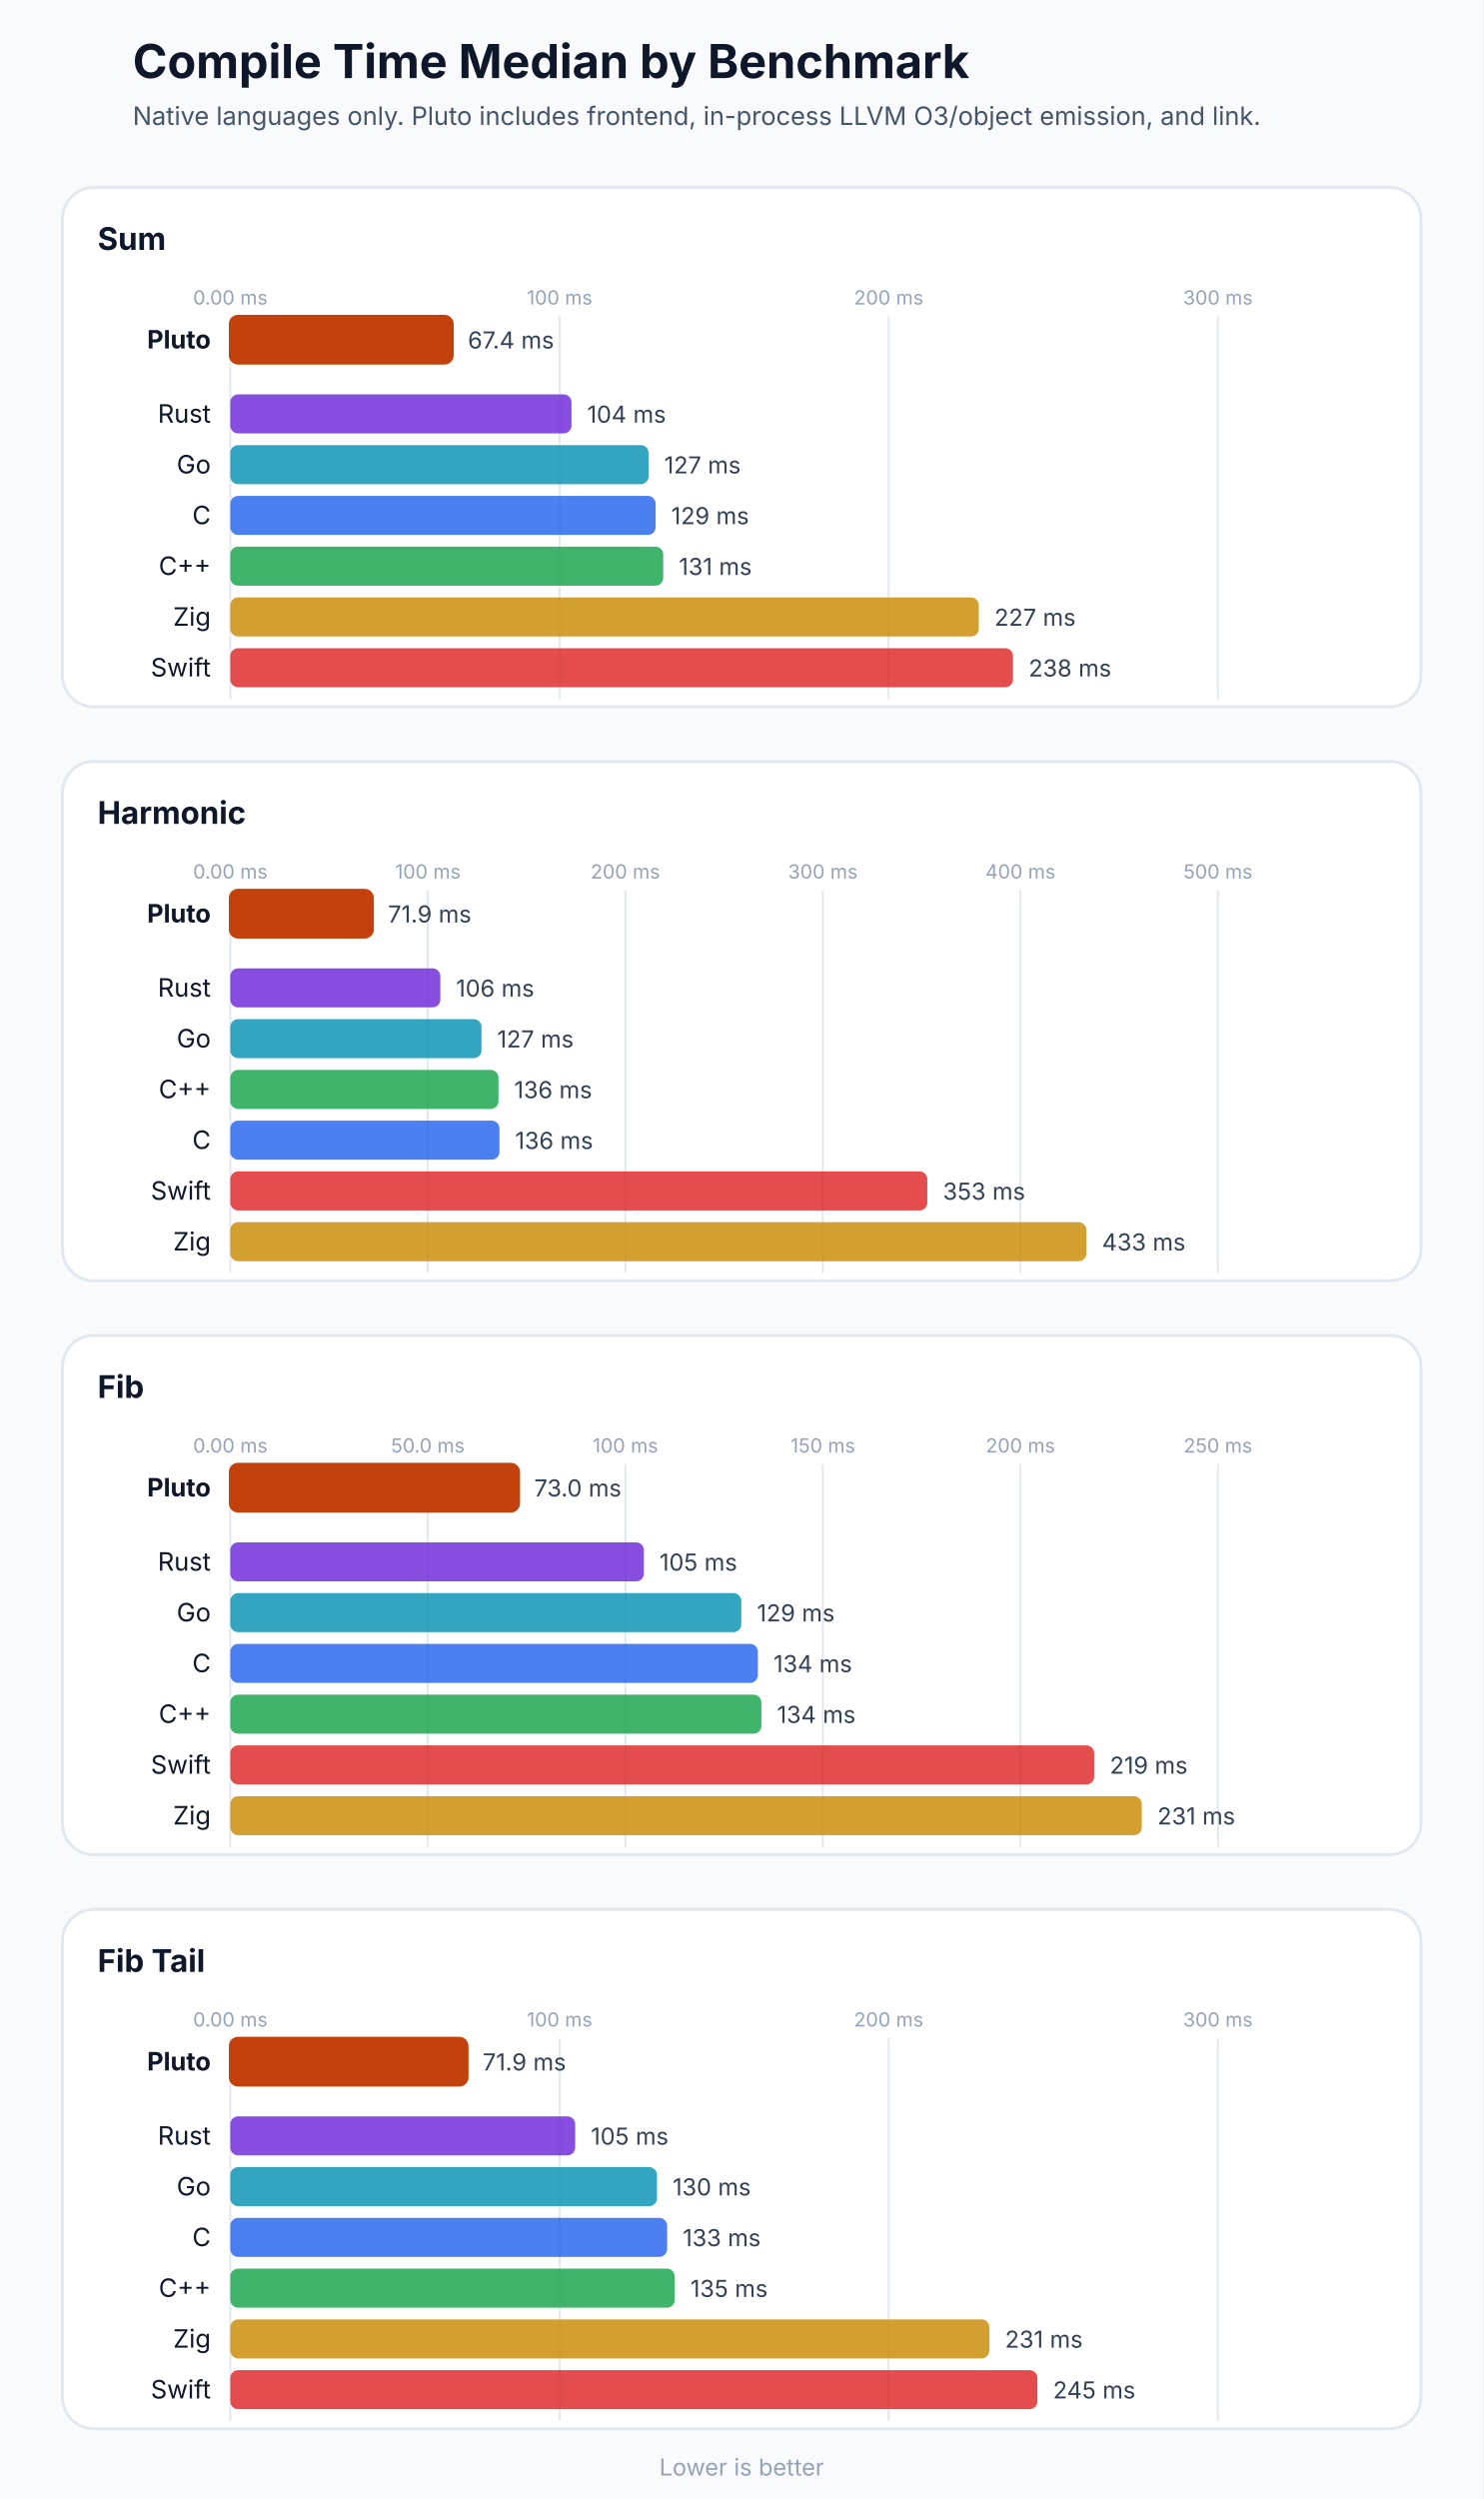
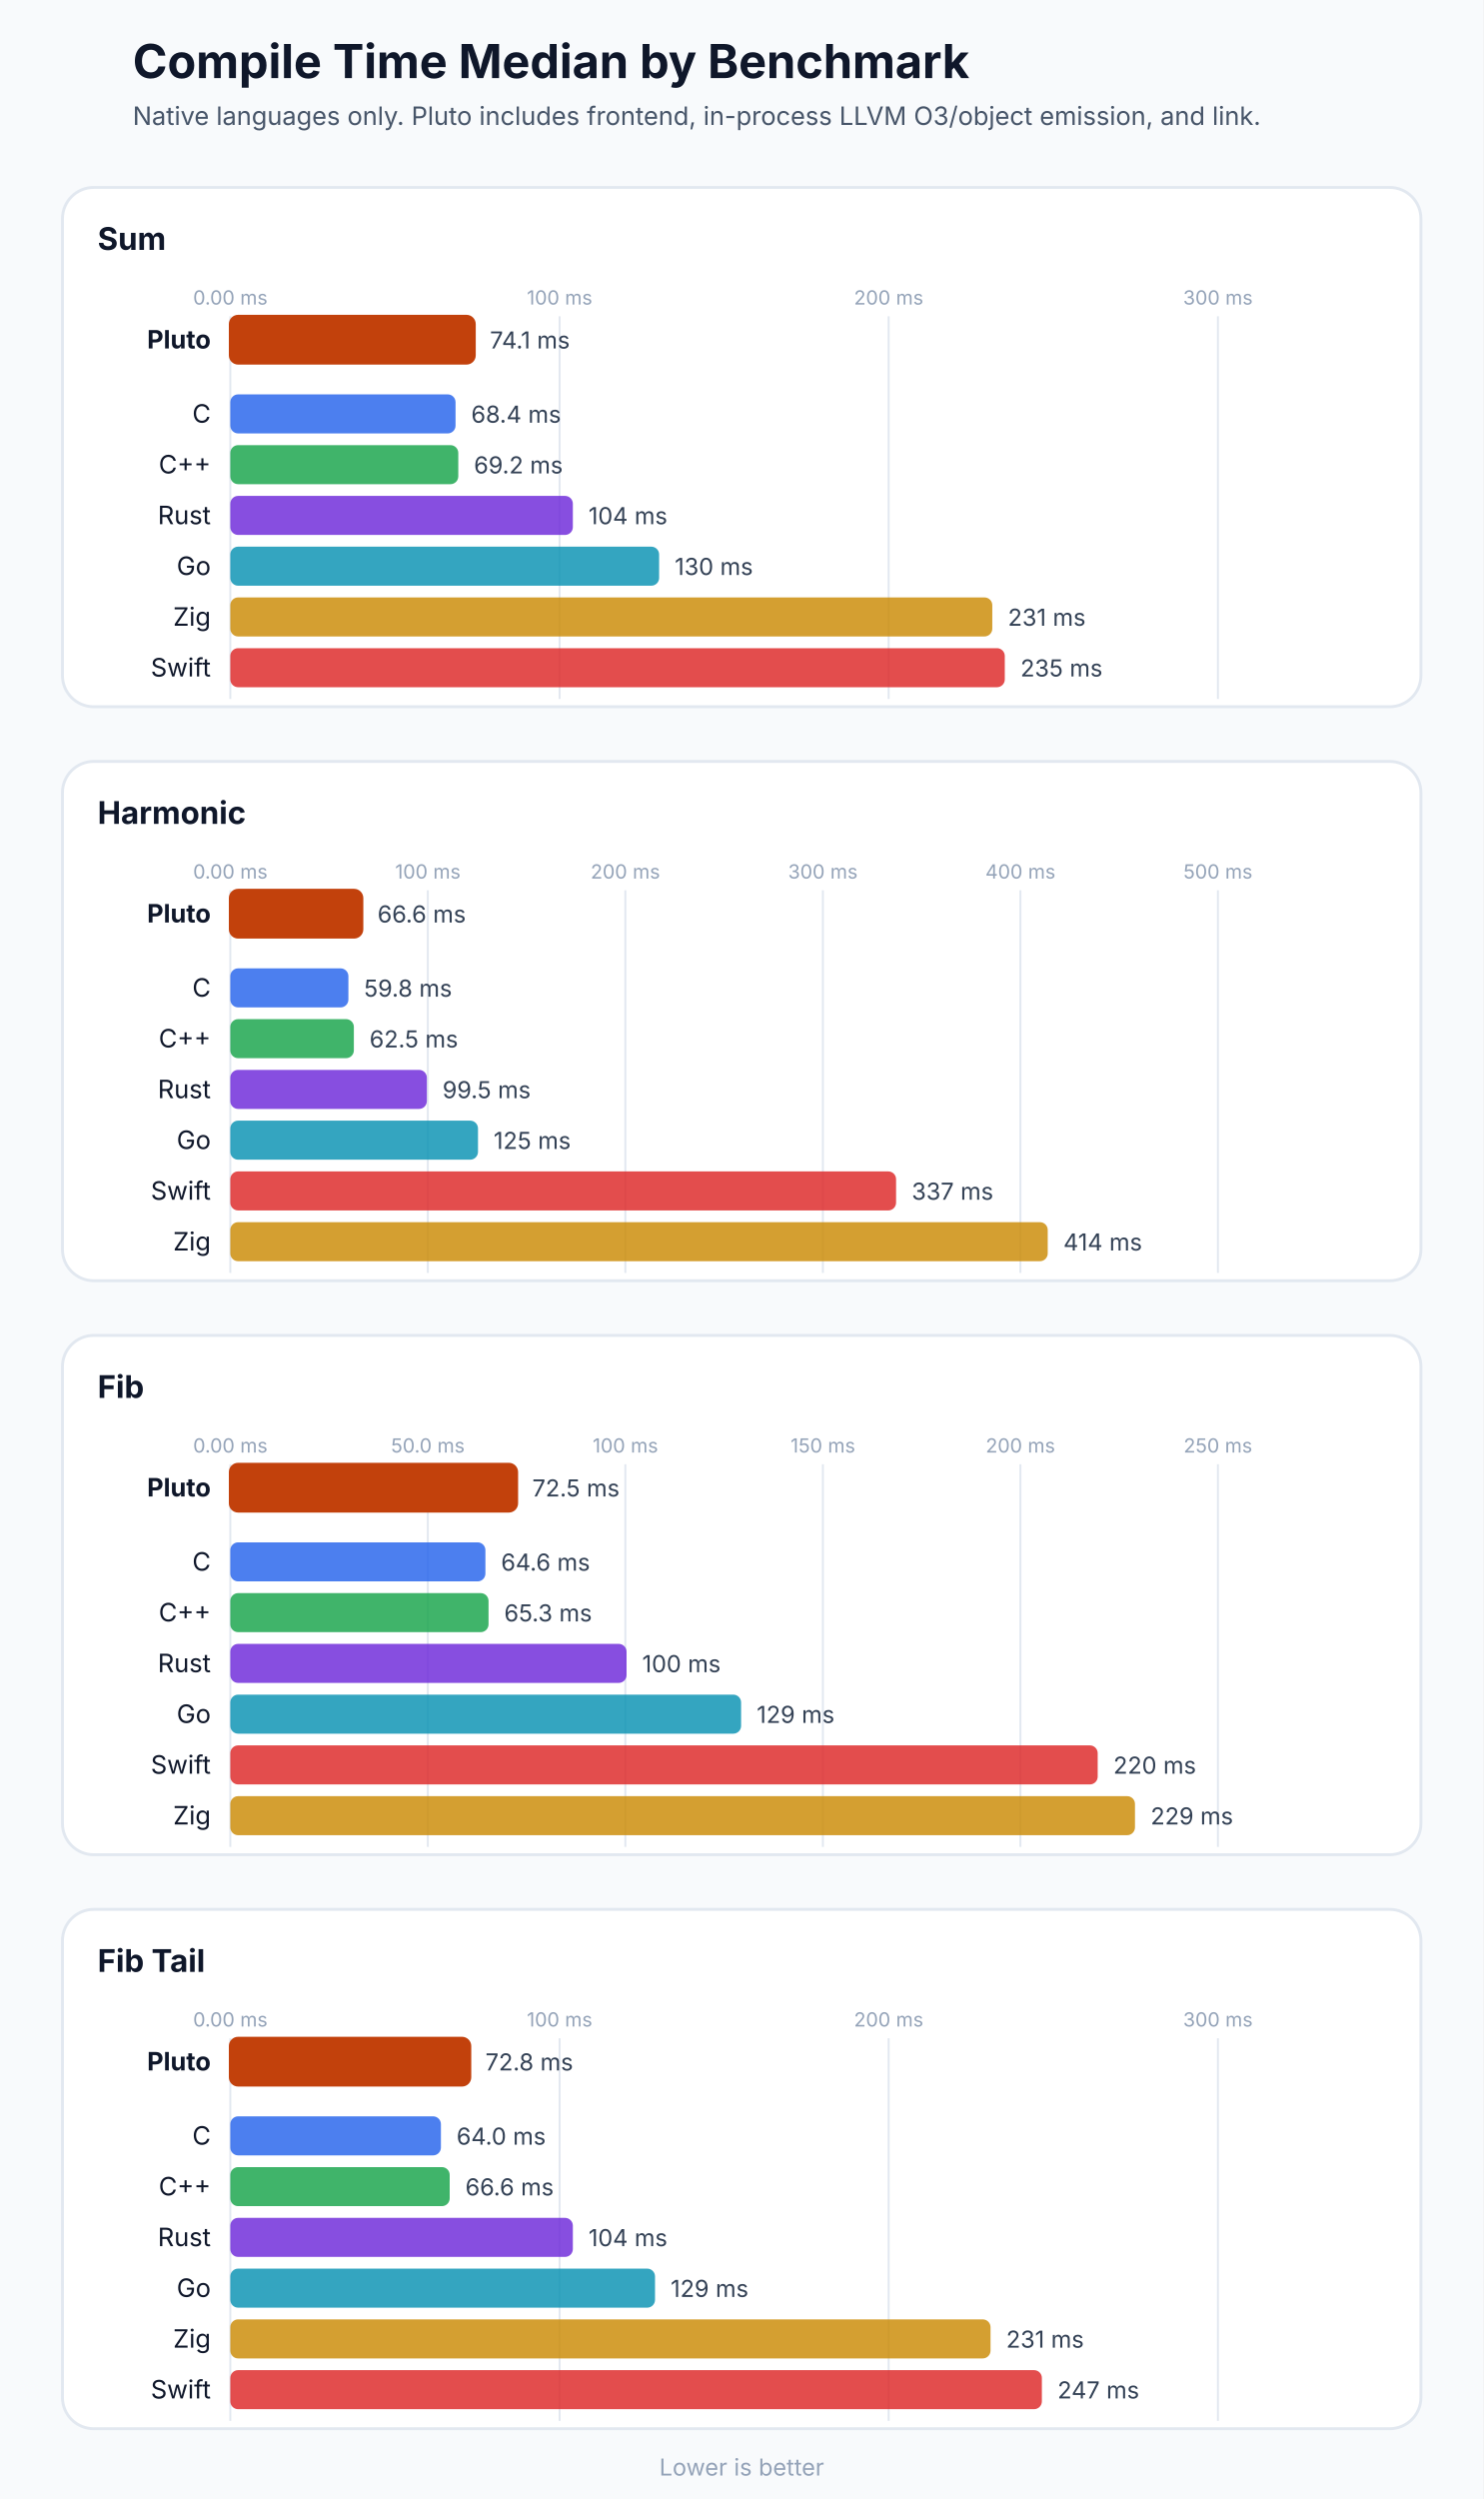
<svg xmlns="http://www.w3.org/2000/svg" width="760" height="1280" viewBox="0 0 760 1280" role="img" aria-labelledby="chart-title chart-desc">
  <rect width="760" height="1280" fill="#f8fafc" />
  <text x="68" y="40" fill="#0f172a" font-size="24" font-weight="700" font-family="ui-sans-serif, system-ui, -apple-system, BlinkMacSystemFont, sans-serif">Compile Time Median by Benchmark</text>
  <text x="68" y="64" fill="#475569" font-size="13" font-family="ui-sans-serif, system-ui, -apple-system, BlinkMacSystemFont, sans-serif">Native languages only. Pluto includes frontend, in-process LLVM O3/object emission, and link.</text>
  <rect x="32" y="96" width="696" height="266" rx="16" fill="#ffffff" stroke="#e2e8f0" stroke-width="1.5" />
  <text x="50" y="128" fill="#0f172a" font-size="16" font-weight="700" font-family="ui-sans-serif, system-ui, -apple-system, BlinkMacSystemFont, sans-serif">Sum</text>
  <line x1="118.0" y1="162" x2="118.0" y2="358" stroke="#e2e8f0" stroke-width="1" />
  <text x="118.0" y="156" text-anchor="middle" fill="#94a3b8" font-size="10" font-family="ui-sans-serif, system-ui, -apple-system, BlinkMacSystemFont, sans-serif">0.00 ms</text>
  <line x1="286.7" y1="162" x2="286.7" y2="358" stroke="#e2e8f0" stroke-width="1" />
  <text x="286.7" y="156" text-anchor="middle" fill="#94a3b8" font-size="10" font-family="ui-sans-serif, system-ui, -apple-system, BlinkMacSystemFont, sans-serif">100 ms</text>
  <line x1="455.3" y1="162" x2="455.3" y2="358" stroke="#e2e8f0" stroke-width="1" />
  <text x="455.3" y="156" text-anchor="middle" fill="#94a3b8" font-size="10" font-family="ui-sans-serif, system-ui, -apple-system, BlinkMacSystemFont, sans-serif">200 ms</text>
  <line x1="624.0" y1="162" x2="624.0" y2="358" stroke="#e2e8f0" stroke-width="1" />
  <text x="624.0" y="156" text-anchor="middle" fill="#94a3b8" font-size="10" font-family="ui-sans-serif, system-ui, -apple-system, BlinkMacSystemFont, sans-serif">300 ms</text>
  <text x="108" y="178.5" text-anchor="end" fill="#0f172a" font-size="13" font-weight="700" font-family="ui-sans-serif, system-ui, -apple-system, BlinkMacSystemFont, sans-serif">Pluto</text>
-   <rect x="118" y="162" width="113.7" height="24" rx="4" fill="#c2410c" fill-opacity="1.0" stroke="#c2410c" stroke-width="1.5" />
-   <text x="239.7" y="178.5" text-anchor="start" fill="#334155" font-size="12" font-family="ui-sans-serif, system-ui, -apple-system, BlinkMacSystemFont, sans-serif">67.4 ms</text>
-   <text x="108" y="216.5" text-anchor="end" fill="#0f172a" font-size="13" font-weight="400" font-family="ui-sans-serif, system-ui, -apple-system, BlinkMacSystemFont, sans-serif">Rust</text>
-   <rect x="118" y="202" width="174.8" height="20" rx="4" fill="#6d28d9" fill-opacity="0.82" />
-   <text x="300.8" y="216.5" text-anchor="start" fill="#334155" font-size="12" font-family="ui-sans-serif, system-ui, -apple-system, BlinkMacSystemFont, sans-serif">104 ms</text>
-   <text x="108" y="242.5" text-anchor="end" fill="#0f172a" font-size="13" font-weight="400" font-family="ui-sans-serif, system-ui, -apple-system, BlinkMacSystemFont, sans-serif">Go</text>
-   <rect x="118" y="228" width="214.3" height="20" rx="4" fill="#0891b2" fill-opacity="0.82" />
-   <text x="340.3" y="242.5" text-anchor="start" fill="#334155" font-size="12" font-family="ui-sans-serif, system-ui, -apple-system, BlinkMacSystemFont, sans-serif">127 ms</text>
-   <text x="108" y="268.5" text-anchor="end" fill="#0f172a" font-size="13" font-weight="400" font-family="ui-sans-serif, system-ui, -apple-system, BlinkMacSystemFont, sans-serif">C</text>
-   <rect x="118" y="254" width="217.9" height="20" rx="4" fill="#2563eb" fill-opacity="0.82" />
-   <text x="343.9" y="268.5" text-anchor="start" fill="#334155" font-size="12" font-family="ui-sans-serif, system-ui, -apple-system, BlinkMacSystemFont, sans-serif">129 ms</text>
-   <text x="108" y="294.5" text-anchor="end" fill="#0f172a" font-size="13" font-weight="400" font-family="ui-sans-serif, system-ui, -apple-system, BlinkMacSystemFont, sans-serif">C++</text>
-   <rect x="118" y="280" width="221.8" height="20" rx="4" fill="#16a34a" fill-opacity="0.82" />
-   <text x="347.8" y="294.5" text-anchor="start" fill="#334155" font-size="12" font-family="ui-sans-serif, system-ui, -apple-system, BlinkMacSystemFont, sans-serif">131 ms</text>
+   <rect x="118" y="162" width="125.0" height="24" rx="4" fill="#c2410c" fill-opacity="1.0" stroke="#c2410c" stroke-width="1.5" />
+   <text x="251.0" y="178.5" text-anchor="start" fill="#334155" font-size="12" font-family="ui-sans-serif, system-ui, -apple-system, BlinkMacSystemFont, sans-serif">74.1 ms</text>
+   <text x="108" y="216.5" text-anchor="end" fill="#0f172a" font-size="13" font-weight="400" font-family="ui-sans-serif, system-ui, -apple-system, BlinkMacSystemFont, sans-serif">C</text>
+   <rect x="118" y="202" width="115.4" height="20" rx="4" fill="#2563eb" fill-opacity="0.82" />
+   <text x="241.4" y="216.5" text-anchor="start" fill="#334155" font-size="12" font-family="ui-sans-serif, system-ui, -apple-system, BlinkMacSystemFont, sans-serif">68.4 ms</text>
+   <text x="108" y="242.5" text-anchor="end" fill="#0f172a" font-size="13" font-weight="400" font-family="ui-sans-serif, system-ui, -apple-system, BlinkMacSystemFont, sans-serif">C++</text>
+   <rect x="118" y="228" width="116.8" height="20" rx="4" fill="#16a34a" fill-opacity="0.82" />
+   <text x="242.8" y="242.5" text-anchor="start" fill="#334155" font-size="12" font-family="ui-sans-serif, system-ui, -apple-system, BlinkMacSystemFont, sans-serif">69.2 ms</text>
+   <text x="108" y="268.5" text-anchor="end" fill="#0f172a" font-size="13" font-weight="400" font-family="ui-sans-serif, system-ui, -apple-system, BlinkMacSystemFont, sans-serif">Rust</text>
+   <rect x="118" y="254" width="175.5" height="20" rx="4" fill="#6d28d9" fill-opacity="0.82" />
+   <text x="301.5" y="268.5" text-anchor="start" fill="#334155" font-size="12" font-family="ui-sans-serif, system-ui, -apple-system, BlinkMacSystemFont, sans-serif">104 ms</text>
+   <text x="108" y="294.5" text-anchor="end" fill="#0f172a" font-size="13" font-weight="400" font-family="ui-sans-serif, system-ui, -apple-system, BlinkMacSystemFont, sans-serif">Go</text>
+   <rect x="118" y="280" width="219.7" height="20" rx="4" fill="#0891b2" fill-opacity="0.82" />
+   <text x="345.7" y="294.5" text-anchor="start" fill="#334155" font-size="12" font-family="ui-sans-serif, system-ui, -apple-system, BlinkMacSystemFont, sans-serif">130 ms</text>
  <text x="108" y="320.5" text-anchor="end" fill="#0f172a" font-size="13" font-weight="400" font-family="ui-sans-serif, system-ui, -apple-system, BlinkMacSystemFont, sans-serif">Zig</text>
-   <rect x="118" y="306" width="383.5" height="20" rx="4" fill="#ca8a04" fill-opacity="0.82" />
-   <text x="509.5" y="320.5" text-anchor="start" fill="#334155" font-size="12" font-family="ui-sans-serif, system-ui, -apple-system, BlinkMacSystemFont, sans-serif">227 ms</text>
+   <rect x="118" y="306" width="390.4" height="20" rx="4" fill="#ca8a04" fill-opacity="0.82" />
+   <text x="516.4" y="320.5" text-anchor="start" fill="#334155" font-size="12" font-family="ui-sans-serif, system-ui, -apple-system, BlinkMacSystemFont, sans-serif">231 ms</text>
  <text x="108" y="346.5" text-anchor="end" fill="#0f172a" font-size="13" font-weight="400" font-family="ui-sans-serif, system-ui, -apple-system, BlinkMacSystemFont, sans-serif">Swift</text>
-   <rect x="118" y="332" width="401.0" height="20" rx="4" fill="#dc2626" fill-opacity="0.82" />
-   <text x="527.0" y="346.5" text-anchor="start" fill="#334155" font-size="12" font-family="ui-sans-serif, system-ui, -apple-system, BlinkMacSystemFont, sans-serif">238 ms</text>
+   <rect x="118" y="332" width="396.8" height="20" rx="4" fill="#dc2626" fill-opacity="0.82" />
+   <text x="522.8" y="346.5" text-anchor="start" fill="#334155" font-size="12" font-family="ui-sans-serif, system-ui, -apple-system, BlinkMacSystemFont, sans-serif">235 ms</text>
  <rect x="32" y="390" width="696" height="266" rx="16" fill="#ffffff" stroke="#e2e8f0" stroke-width="1.5" />
  <text x="50" y="422" fill="#0f172a" font-size="16" font-weight="700" font-family="ui-sans-serif, system-ui, -apple-system, BlinkMacSystemFont, sans-serif">Harmonic</text>
  <line x1="118.0" y1="456" x2="118.0" y2="652" stroke="#e2e8f0" stroke-width="1" />
  <text x="118.0" y="450" text-anchor="middle" fill="#94a3b8" font-size="10" font-family="ui-sans-serif, system-ui, -apple-system, BlinkMacSystemFont, sans-serif">0.00 ms</text>
  <line x1="219.2" y1="456" x2="219.2" y2="652" stroke="#e2e8f0" stroke-width="1" />
  <text x="219.2" y="450" text-anchor="middle" fill="#94a3b8" font-size="10" font-family="ui-sans-serif, system-ui, -apple-system, BlinkMacSystemFont, sans-serif">100 ms</text>
  <line x1="320.4" y1="456" x2="320.4" y2="652" stroke="#e2e8f0" stroke-width="1" />
  <text x="320.4" y="450" text-anchor="middle" fill="#94a3b8" font-size="10" font-family="ui-sans-serif, system-ui, -apple-system, BlinkMacSystemFont, sans-serif">200 ms</text>
  <line x1="421.6" y1="456" x2="421.6" y2="652" stroke="#e2e8f0" stroke-width="1" />
  <text x="421.6" y="450" text-anchor="middle" fill="#94a3b8" font-size="10" font-family="ui-sans-serif, system-ui, -apple-system, BlinkMacSystemFont, sans-serif">300 ms</text>
  <line x1="522.8" y1="456" x2="522.8" y2="652" stroke="#e2e8f0" stroke-width="1" />
  <text x="522.8" y="450" text-anchor="middle" fill="#94a3b8" font-size="10" font-family="ui-sans-serif, system-ui, -apple-system, BlinkMacSystemFont, sans-serif">400 ms</text>
  <line x1="624.0" y1="456" x2="624.0" y2="652" stroke="#e2e8f0" stroke-width="1" />
  <text x="624.0" y="450" text-anchor="middle" fill="#94a3b8" font-size="10" font-family="ui-sans-serif, system-ui, -apple-system, BlinkMacSystemFont, sans-serif">500 ms</text>
  <text x="108" y="472.5" text-anchor="end" fill="#0f172a" font-size="13" font-weight="700" font-family="ui-sans-serif, system-ui, -apple-system, BlinkMacSystemFont, sans-serif">Pluto</text>
-   <rect x="118" y="456" width="72.8" height="24" rx="4" fill="#c2410c" fill-opacity="1.0" stroke="#c2410c" stroke-width="1.5" />
-   <text x="198.8" y="472.5" text-anchor="start" fill="#334155" font-size="12" font-family="ui-sans-serif, system-ui, -apple-system, BlinkMacSystemFont, sans-serif">71.9 ms</text>
-   <text x="108" y="510.5" text-anchor="end" fill="#0f172a" font-size="13" font-weight="400" font-family="ui-sans-serif, system-ui, -apple-system, BlinkMacSystemFont, sans-serif">Rust</text>
-   <rect x="118" y="496" width="107.6" height="20" rx="4" fill="#6d28d9" fill-opacity="0.82" />
-   <text x="233.6" y="510.5" text-anchor="start" fill="#334155" font-size="12" font-family="ui-sans-serif, system-ui, -apple-system, BlinkMacSystemFont, sans-serif">106 ms</text>
-   <text x="108" y="536.5" text-anchor="end" fill="#0f172a" font-size="13" font-weight="400" font-family="ui-sans-serif, system-ui, -apple-system, BlinkMacSystemFont, sans-serif">Go</text>
-   <rect x="118" y="522" width="128.7" height="20" rx="4" fill="#0891b2" fill-opacity="0.82" />
-   <text x="254.7" y="536.5" text-anchor="start" fill="#334155" font-size="12" font-family="ui-sans-serif, system-ui, -apple-system, BlinkMacSystemFont, sans-serif">127 ms</text>
-   <text x="108" y="562.5" text-anchor="end" fill="#0f172a" font-size="13" font-weight="400" font-family="ui-sans-serif, system-ui, -apple-system, BlinkMacSystemFont, sans-serif">C++</text>
-   <rect x="118" y="548" width="137.4" height="20" rx="4" fill="#16a34a" fill-opacity="0.82" />
-   <text x="263.4" y="562.5" text-anchor="start" fill="#334155" font-size="12" font-family="ui-sans-serif, system-ui, -apple-system, BlinkMacSystemFont, sans-serif">136 ms</text>
-   <text x="108" y="588.5" text-anchor="end" fill="#0f172a" font-size="13" font-weight="400" font-family="ui-sans-serif, system-ui, -apple-system, BlinkMacSystemFont, sans-serif">C</text>
-   <rect x="118" y="574" width="137.9" height="20" rx="4" fill="#2563eb" fill-opacity="0.82" />
-   <text x="263.9" y="588.5" text-anchor="start" fill="#334155" font-size="12" font-family="ui-sans-serif, system-ui, -apple-system, BlinkMacSystemFont, sans-serif">136 ms</text>
+   <rect x="118" y="456" width="67.4" height="24" rx="4" fill="#c2410c" fill-opacity="1.0" stroke="#c2410c" stroke-width="1.5" />
+   <text x="193.4" y="472.5" text-anchor="start" fill="#334155" font-size="12" font-family="ui-sans-serif, system-ui, -apple-system, BlinkMacSystemFont, sans-serif">66.6 ms</text>
+   <text x="108" y="510.5" text-anchor="end" fill="#0f172a" font-size="13" font-weight="400" font-family="ui-sans-serif, system-ui, -apple-system, BlinkMacSystemFont, sans-serif">C</text>
+   <rect x="118" y="496" width="60.5" height="20" rx="4" fill="#2563eb" fill-opacity="0.82" />
+   <text x="186.5" y="510.5" text-anchor="start" fill="#334155" font-size="12" font-family="ui-sans-serif, system-ui, -apple-system, BlinkMacSystemFont, sans-serif">59.8 ms</text>
+   <text x="108" y="536.5" text-anchor="end" fill="#0f172a" font-size="13" font-weight="400" font-family="ui-sans-serif, system-ui, -apple-system, BlinkMacSystemFont, sans-serif">C++</text>
+   <rect x="118" y="522" width="63.3" height="20" rx="4" fill="#16a34a" fill-opacity="0.82" />
+   <text x="189.3" y="536.5" text-anchor="start" fill="#334155" font-size="12" font-family="ui-sans-serif, system-ui, -apple-system, BlinkMacSystemFont, sans-serif">62.5 ms</text>
+   <text x="108" y="562.5" text-anchor="end" fill="#0f172a" font-size="13" font-weight="400" font-family="ui-sans-serif, system-ui, -apple-system, BlinkMacSystemFont, sans-serif">Rust</text>
+   <rect x="118" y="548" width="100.7" height="20" rx="4" fill="#6d28d9" fill-opacity="0.82" />
+   <text x="226.7" y="562.5" text-anchor="start" fill="#334155" font-size="12" font-family="ui-sans-serif, system-ui, -apple-system, BlinkMacSystemFont, sans-serif">99.5 ms</text>
+   <text x="108" y="588.5" text-anchor="end" fill="#0f172a" font-size="13" font-weight="400" font-family="ui-sans-serif, system-ui, -apple-system, BlinkMacSystemFont, sans-serif">Go</text>
+   <rect x="118" y="574" width="126.9" height="20" rx="4" fill="#0891b2" fill-opacity="0.82" />
+   <text x="252.9" y="588.5" text-anchor="start" fill="#334155" font-size="12" font-family="ui-sans-serif, system-ui, -apple-system, BlinkMacSystemFont, sans-serif">125 ms</text>
  <text x="108" y="614.5" text-anchor="end" fill="#0f172a" font-size="13" font-weight="400" font-family="ui-sans-serif, system-ui, -apple-system, BlinkMacSystemFont, sans-serif">Swift</text>
-   <rect x="118" y="600" width="357.1" height="20" rx="4" fill="#dc2626" fill-opacity="0.82" />
-   <text x="483.1" y="614.5" text-anchor="start" fill="#334155" font-size="12" font-family="ui-sans-serif, system-ui, -apple-system, BlinkMacSystemFont, sans-serif">353 ms</text>
+   <rect x="118" y="600" width="341.1" height="20" rx="4" fill="#dc2626" fill-opacity="0.82" />
+   <text x="467.1" y="614.5" text-anchor="start" fill="#334155" font-size="12" font-family="ui-sans-serif, system-ui, -apple-system, BlinkMacSystemFont, sans-serif">337 ms</text>
  <text x="108" y="640.5" text-anchor="end" fill="#0f172a" font-size="13" font-weight="400" font-family="ui-sans-serif, system-ui, -apple-system, BlinkMacSystemFont, sans-serif">Zig</text>
-   <rect x="118" y="626" width="438.6" height="20" rx="4" fill="#ca8a04" fill-opacity="0.82" />
-   <text x="564.6" y="640.5" text-anchor="start" fill="#334155" font-size="12" font-family="ui-sans-serif, system-ui, -apple-system, BlinkMacSystemFont, sans-serif">433 ms</text>
+   <rect x="118" y="626" width="418.8" height="20" rx="4" fill="#ca8a04" fill-opacity="0.82" />
+   <text x="544.8" y="640.5" text-anchor="start" fill="#334155" font-size="12" font-family="ui-sans-serif, system-ui, -apple-system, BlinkMacSystemFont, sans-serif">414 ms</text>
  <rect x="32" y="684" width="696" height="266" rx="16" fill="#ffffff" stroke="#e2e8f0" stroke-width="1.5" />
  <text x="50" y="716" fill="#0f172a" font-size="16" font-weight="700" font-family="ui-sans-serif, system-ui, -apple-system, BlinkMacSystemFont, sans-serif">Fib</text>
  <line x1="118.0" y1="750" x2="118.0" y2="946" stroke="#e2e8f0" stroke-width="1" />
  <text x="118.0" y="744" text-anchor="middle" fill="#94a3b8" font-size="10" font-family="ui-sans-serif, system-ui, -apple-system, BlinkMacSystemFont, sans-serif">0.00 ms</text>
  <line x1="219.2" y1="750" x2="219.2" y2="946" stroke="#e2e8f0" stroke-width="1" />
  <text x="219.2" y="744" text-anchor="middle" fill="#94a3b8" font-size="10" font-family="ui-sans-serif, system-ui, -apple-system, BlinkMacSystemFont, sans-serif">50.0 ms</text>
  <line x1="320.4" y1="750" x2="320.4" y2="946" stroke="#e2e8f0" stroke-width="1" />
  <text x="320.4" y="744" text-anchor="middle" fill="#94a3b8" font-size="10" font-family="ui-sans-serif, system-ui, -apple-system, BlinkMacSystemFont, sans-serif">100 ms</text>
  <line x1="421.6" y1="750" x2="421.6" y2="946" stroke="#e2e8f0" stroke-width="1" />
  <text x="421.6" y="744" text-anchor="middle" fill="#94a3b8" font-size="10" font-family="ui-sans-serif, system-ui, -apple-system, BlinkMacSystemFont, sans-serif">150 ms</text>
  <line x1="522.8" y1="750" x2="522.8" y2="946" stroke="#e2e8f0" stroke-width="1" />
  <text x="522.8" y="744" text-anchor="middle" fill="#94a3b8" font-size="10" font-family="ui-sans-serif, system-ui, -apple-system, BlinkMacSystemFont, sans-serif">200 ms</text>
  <line x1="624.0" y1="750" x2="624.0" y2="946" stroke="#e2e8f0" stroke-width="1" />
  <text x="624.0" y="744" text-anchor="middle" fill="#94a3b8" font-size="10" font-family="ui-sans-serif, system-ui, -apple-system, BlinkMacSystemFont, sans-serif">250 ms</text>
  <text x="108" y="766.5" text-anchor="end" fill="#0f172a" font-size="13" font-weight="700" font-family="ui-sans-serif, system-ui, -apple-system, BlinkMacSystemFont, sans-serif">Pluto</text>
-   <rect x="118" y="750" width="147.7" height="24" rx="4" fill="#c2410c" fill-opacity="1.0" stroke="#c2410c" stroke-width="1.5" />
-   <text x="273.7" y="766.5" text-anchor="start" fill="#334155" font-size="12" font-family="ui-sans-serif, system-ui, -apple-system, BlinkMacSystemFont, sans-serif">73.0 ms</text>
-   <text x="108" y="804.5" text-anchor="end" fill="#0f172a" font-size="13" font-weight="400" font-family="ui-sans-serif, system-ui, -apple-system, BlinkMacSystemFont, sans-serif">Rust</text>
-   <rect x="118" y="790" width="211.9" height="20" rx="4" fill="#6d28d9" fill-opacity="0.82" />
-   <text x="337.9" y="804.5" text-anchor="start" fill="#334155" font-size="12" font-family="ui-sans-serif, system-ui, -apple-system, BlinkMacSystemFont, sans-serif">105 ms</text>
-   <text x="108" y="830.5" text-anchor="end" fill="#0f172a" font-size="13" font-weight="400" font-family="ui-sans-serif, system-ui, -apple-system, BlinkMacSystemFont, sans-serif">Go</text>
-   <rect x="118" y="816" width="261.8" height="20" rx="4" fill="#0891b2" fill-opacity="0.82" />
-   <text x="387.8" y="830.5" text-anchor="start" fill="#334155" font-size="12" font-family="ui-sans-serif, system-ui, -apple-system, BlinkMacSystemFont, sans-serif">129 ms</text>
-   <text x="108" y="856.5" text-anchor="end" fill="#0f172a" font-size="13" font-weight="400" font-family="ui-sans-serif, system-ui, -apple-system, BlinkMacSystemFont, sans-serif">C</text>
-   <rect x="118" y="842" width="270.3" height="20" rx="4" fill="#2563eb" fill-opacity="0.82" />
-   <text x="396.3" y="856.5" text-anchor="start" fill="#334155" font-size="12" font-family="ui-sans-serif, system-ui, -apple-system, BlinkMacSystemFont, sans-serif">134 ms</text>
-   <text x="108" y="882.5" text-anchor="end" fill="#0f172a" font-size="13" font-weight="400" font-family="ui-sans-serif, system-ui, -apple-system, BlinkMacSystemFont, sans-serif">C++</text>
-   <rect x="118" y="868" width="272.1" height="20" rx="4" fill="#16a34a" fill-opacity="0.82" />
-   <text x="398.1" y="882.5" text-anchor="start" fill="#334155" font-size="12" font-family="ui-sans-serif, system-ui, -apple-system, BlinkMacSystemFont, sans-serif">134 ms</text>
+   <rect x="118" y="750" width="146.7" height="24" rx="4" fill="#c2410c" fill-opacity="1.0" stroke="#c2410c" stroke-width="1.5" />
+   <text x="272.7" y="766.5" text-anchor="start" fill="#334155" font-size="12" font-family="ui-sans-serif, system-ui, -apple-system, BlinkMacSystemFont, sans-serif">72.5 ms</text>
+   <text x="108" y="804.5" text-anchor="end" fill="#0f172a" font-size="13" font-weight="400" font-family="ui-sans-serif, system-ui, -apple-system, BlinkMacSystemFont, sans-serif">C</text>
+   <rect x="118" y="790" width="130.7" height="20" rx="4" fill="#2563eb" fill-opacity="0.82" />
+   <text x="256.7" y="804.5" text-anchor="start" fill="#334155" font-size="12" font-family="ui-sans-serif, system-ui, -apple-system, BlinkMacSystemFont, sans-serif">64.6 ms</text>
+   <text x="108" y="830.5" text-anchor="end" fill="#0f172a" font-size="13" font-weight="400" font-family="ui-sans-serif, system-ui, -apple-system, BlinkMacSystemFont, sans-serif">C++</text>
+   <rect x="118" y="816" width="132.3" height="20" rx="4" fill="#16a34a" fill-opacity="0.82" />
+   <text x="258.3" y="830.5" text-anchor="start" fill="#334155" font-size="12" font-family="ui-sans-serif, system-ui, -apple-system, BlinkMacSystemFont, sans-serif">65.3 ms</text>
+   <text x="108" y="856.5" text-anchor="end" fill="#0f172a" font-size="13" font-weight="400" font-family="ui-sans-serif, system-ui, -apple-system, BlinkMacSystemFont, sans-serif">Rust</text>
+   <rect x="118" y="842" width="203.0" height="20" rx="4" fill="#6d28d9" fill-opacity="0.82" />
+   <text x="329.0" y="856.5" text-anchor="start" fill="#334155" font-size="12" font-family="ui-sans-serif, system-ui, -apple-system, BlinkMacSystemFont, sans-serif">100 ms</text>
+   <text x="108" y="882.5" text-anchor="end" fill="#0f172a" font-size="13" font-weight="400" font-family="ui-sans-serif, system-ui, -apple-system, BlinkMacSystemFont, sans-serif">Go</text>
+   <rect x="118" y="868" width="261.7" height="20" rx="4" fill="#0891b2" fill-opacity="0.82" />
+   <text x="387.7" y="882.5" text-anchor="start" fill="#334155" font-size="12" font-family="ui-sans-serif, system-ui, -apple-system, BlinkMacSystemFont, sans-serif">129 ms</text>
  <text x="108" y="908.5" text-anchor="end" fill="#0f172a" font-size="13" font-weight="400" font-family="ui-sans-serif, system-ui, -apple-system, BlinkMacSystemFont, sans-serif">Swift</text>
-   <rect x="118" y="894" width="442.6" height="20" rx="4" fill="#dc2626" fill-opacity="0.82" />
-   <text x="568.6" y="908.5" text-anchor="start" fill="#334155" font-size="12" font-family="ui-sans-serif, system-ui, -apple-system, BlinkMacSystemFont, sans-serif">219 ms</text>
+   <rect x="118" y="894" width="444.4" height="20" rx="4" fill="#dc2626" fill-opacity="0.82" />
+   <text x="570.4" y="908.5" text-anchor="start" fill="#334155" font-size="12" font-family="ui-sans-serif, system-ui, -apple-system, BlinkMacSystemFont, sans-serif">220 ms</text>
  <text x="108" y="934.5" text-anchor="end" fill="#0f172a" font-size="13" font-weight="400" font-family="ui-sans-serif, system-ui, -apple-system, BlinkMacSystemFont, sans-serif">Zig</text>
-   <rect x="118" y="920" width="467.0" height="20" rx="4" fill="#ca8a04" fill-opacity="0.82" />
-   <text x="593.0" y="934.5" text-anchor="start" fill="#334155" font-size="12" font-family="ui-sans-serif, system-ui, -apple-system, BlinkMacSystemFont, sans-serif">231 ms</text>
+   <rect x="118" y="920" width="463.5" height="20" rx="4" fill="#ca8a04" fill-opacity="0.82" />
+   <text x="589.5" y="934.5" text-anchor="start" fill="#334155" font-size="12" font-family="ui-sans-serif, system-ui, -apple-system, BlinkMacSystemFont, sans-serif">229 ms</text>
  <rect x="32" y="978" width="696" height="266" rx="16" fill="#ffffff" stroke="#e2e8f0" stroke-width="1.5" />
  <text x="50" y="1010" fill="#0f172a" font-size="16" font-weight="700" font-family="ui-sans-serif, system-ui, -apple-system, BlinkMacSystemFont, sans-serif">Fib Tail</text>
  <line x1="118.0" y1="1044" x2="118.0" y2="1240" stroke="#e2e8f0" stroke-width="1" />
  <text x="118.0" y="1038" text-anchor="middle" fill="#94a3b8" font-size="10" font-family="ui-sans-serif, system-ui, -apple-system, BlinkMacSystemFont, sans-serif">0.00 ms</text>
  <line x1="286.7" y1="1044" x2="286.7" y2="1240" stroke="#e2e8f0" stroke-width="1" />
  <text x="286.7" y="1038" text-anchor="middle" fill="#94a3b8" font-size="10" font-family="ui-sans-serif, system-ui, -apple-system, BlinkMacSystemFont, sans-serif">100 ms</text>
  <line x1="455.3" y1="1044" x2="455.3" y2="1240" stroke="#e2e8f0" stroke-width="1" />
  <text x="455.3" y="1038" text-anchor="middle" fill="#94a3b8" font-size="10" font-family="ui-sans-serif, system-ui, -apple-system, BlinkMacSystemFont, sans-serif">200 ms</text>
  <line x1="624.0" y1="1044" x2="624.0" y2="1240" stroke="#e2e8f0" stroke-width="1" />
  <text x="624.0" y="1038" text-anchor="middle" fill="#94a3b8" font-size="10" font-family="ui-sans-serif, system-ui, -apple-system, BlinkMacSystemFont, sans-serif">300 ms</text>
  <text x="108" y="1060.5" text-anchor="end" fill="#0f172a" font-size="13" font-weight="700" font-family="ui-sans-serif, system-ui, -apple-system, BlinkMacSystemFont, sans-serif">Pluto</text>
-   <rect x="118" y="1044" width="121.3" height="24" rx="4" fill="#c2410c" fill-opacity="1.0" stroke="#c2410c" stroke-width="1.5" />
-   <text x="247.3" y="1060.5" text-anchor="start" fill="#334155" font-size="12" font-family="ui-sans-serif, system-ui, -apple-system, BlinkMacSystemFont, sans-serif">71.9 ms</text>
-   <text x="108" y="1098.5" text-anchor="end" fill="#0f172a" font-size="13" font-weight="400" font-family="ui-sans-serif, system-ui, -apple-system, BlinkMacSystemFont, sans-serif">Rust</text>
-   <rect x="118" y="1084" width="176.7" height="20" rx="4" fill="#6d28d9" fill-opacity="0.82" />
-   <text x="302.7" y="1098.5" text-anchor="start" fill="#334155" font-size="12" font-family="ui-sans-serif, system-ui, -apple-system, BlinkMacSystemFont, sans-serif">105 ms</text>
-   <text x="108" y="1124.5" text-anchor="end" fill="#0f172a" font-size="13" font-weight="400" font-family="ui-sans-serif, system-ui, -apple-system, BlinkMacSystemFont, sans-serif">Go</text>
-   <rect x="118" y="1110" width="218.6" height="20" rx="4" fill="#0891b2" fill-opacity="0.82" />
-   <text x="344.6" y="1124.5" text-anchor="start" fill="#334155" font-size="12" font-family="ui-sans-serif, system-ui, -apple-system, BlinkMacSystemFont, sans-serif">130 ms</text>
-   <text x="108" y="1150.5" text-anchor="end" fill="#0f172a" font-size="13" font-weight="400" font-family="ui-sans-serif, system-ui, -apple-system, BlinkMacSystemFont, sans-serif">C</text>
-   <rect x="118" y="1136" width="223.8" height="20" rx="4" fill="#2563eb" fill-opacity="0.82" />
-   <text x="349.8" y="1150.5" text-anchor="start" fill="#334155" font-size="12" font-family="ui-sans-serif, system-ui, -apple-system, BlinkMacSystemFont, sans-serif">133 ms</text>
-   <text x="108" y="1176.5" text-anchor="end" fill="#0f172a" font-size="13" font-weight="400" font-family="ui-sans-serif, system-ui, -apple-system, BlinkMacSystemFont, sans-serif">C++</text>
-   <rect x="118" y="1162" width="227.7" height="20" rx="4" fill="#16a34a" fill-opacity="0.82" />
-   <text x="353.7" y="1176.5" text-anchor="start" fill="#334155" font-size="12" font-family="ui-sans-serif, system-ui, -apple-system, BlinkMacSystemFont, sans-serif">135 ms</text>
+   <rect x="118" y="1044" width="122.7" height="24" rx="4" fill="#c2410c" fill-opacity="1.0" stroke="#c2410c" stroke-width="1.5" />
+   <text x="248.7" y="1060.5" text-anchor="start" fill="#334155" font-size="12" font-family="ui-sans-serif, system-ui, -apple-system, BlinkMacSystemFont, sans-serif">72.8 ms</text>
+   <text x="108" y="1098.5" text-anchor="end" fill="#0f172a" font-size="13" font-weight="400" font-family="ui-sans-serif, system-ui, -apple-system, BlinkMacSystemFont, sans-serif">C</text>
+   <rect x="118" y="1084" width="107.9" height="20" rx="4" fill="#2563eb" fill-opacity="0.82" />
+   <text x="233.9" y="1098.5" text-anchor="start" fill="#334155" font-size="12" font-family="ui-sans-serif, system-ui, -apple-system, BlinkMacSystemFont, sans-serif">64.0 ms</text>
+   <text x="108" y="1124.5" text-anchor="end" fill="#0f172a" font-size="13" font-weight="400" font-family="ui-sans-serif, system-ui, -apple-system, BlinkMacSystemFont, sans-serif">C++</text>
+   <rect x="118" y="1110" width="112.4" height="20" rx="4" fill="#16a34a" fill-opacity="0.82" />
+   <text x="238.4" y="1124.5" text-anchor="start" fill="#334155" font-size="12" font-family="ui-sans-serif, system-ui, -apple-system, BlinkMacSystemFont, sans-serif">66.6 ms</text>
+   <text x="108" y="1150.5" text-anchor="end" fill="#0f172a" font-size="13" font-weight="400" font-family="ui-sans-serif, system-ui, -apple-system, BlinkMacSystemFont, sans-serif">Rust</text>
+   <rect x="118" y="1136" width="175.5" height="20" rx="4" fill="#6d28d9" fill-opacity="0.82" />
+   <text x="301.5" y="1150.5" text-anchor="start" fill="#334155" font-size="12" font-family="ui-sans-serif, system-ui, -apple-system, BlinkMacSystemFont, sans-serif">104 ms</text>
+   <text x="108" y="1176.5" text-anchor="end" fill="#0f172a" font-size="13" font-weight="400" font-family="ui-sans-serif, system-ui, -apple-system, BlinkMacSystemFont, sans-serif">Go</text>
+   <rect x="118" y="1162" width="217.6" height="20" rx="4" fill="#0891b2" fill-opacity="0.82" />
+   <text x="343.6" y="1176.5" text-anchor="start" fill="#334155" font-size="12" font-family="ui-sans-serif, system-ui, -apple-system, BlinkMacSystemFont, sans-serif">129 ms</text>
  <text x="108" y="1202.5" text-anchor="end" fill="#0f172a" font-size="13" font-weight="400" font-family="ui-sans-serif, system-ui, -apple-system, BlinkMacSystemFont, sans-serif">Zig</text>
-   <rect x="118" y="1188" width="388.9" height="20" rx="4" fill="#ca8a04" fill-opacity="0.82" />
-   <text x="514.9" y="1202.5" text-anchor="start" fill="#334155" font-size="12" font-family="ui-sans-serif, system-ui, -apple-system, BlinkMacSystemFont, sans-serif">231 ms</text>
+   <rect x="118" y="1188" width="389.5" height="20" rx="4" fill="#ca8a04" fill-opacity="0.82" />
+   <text x="515.5" y="1202.5" text-anchor="start" fill="#334155" font-size="12" font-family="ui-sans-serif, system-ui, -apple-system, BlinkMacSystemFont, sans-serif">231 ms</text>
  <text x="108" y="1228.5" text-anchor="end" fill="#0f172a" font-size="13" font-weight="400" font-family="ui-sans-serif, system-ui, -apple-system, BlinkMacSystemFont, sans-serif">Swift</text>
-   <rect x="118" y="1214" width="413.5" height="20" rx="4" fill="#dc2626" fill-opacity="0.82" />
-   <text x="539.5" y="1228.5" text-anchor="start" fill="#334155" font-size="12" font-family="ui-sans-serif, system-ui, -apple-system, BlinkMacSystemFont, sans-serif">245 ms</text>
+   <rect x="118" y="1214" width="415.8" height="20" rx="4" fill="#dc2626" fill-opacity="0.82" />
+   <text x="541.8" y="1228.5" text-anchor="start" fill="#334155" font-size="12" font-family="ui-sans-serif, system-ui, -apple-system, BlinkMacSystemFont, sans-serif">247 ms</text>
  <text x="380.0" y="1268" text-anchor="middle" fill="#94a3b8" font-size="12" font-family="ui-sans-serif, system-ui, -apple-system, BlinkMacSystemFont, sans-serif">Lower is better</text>
</svg>
